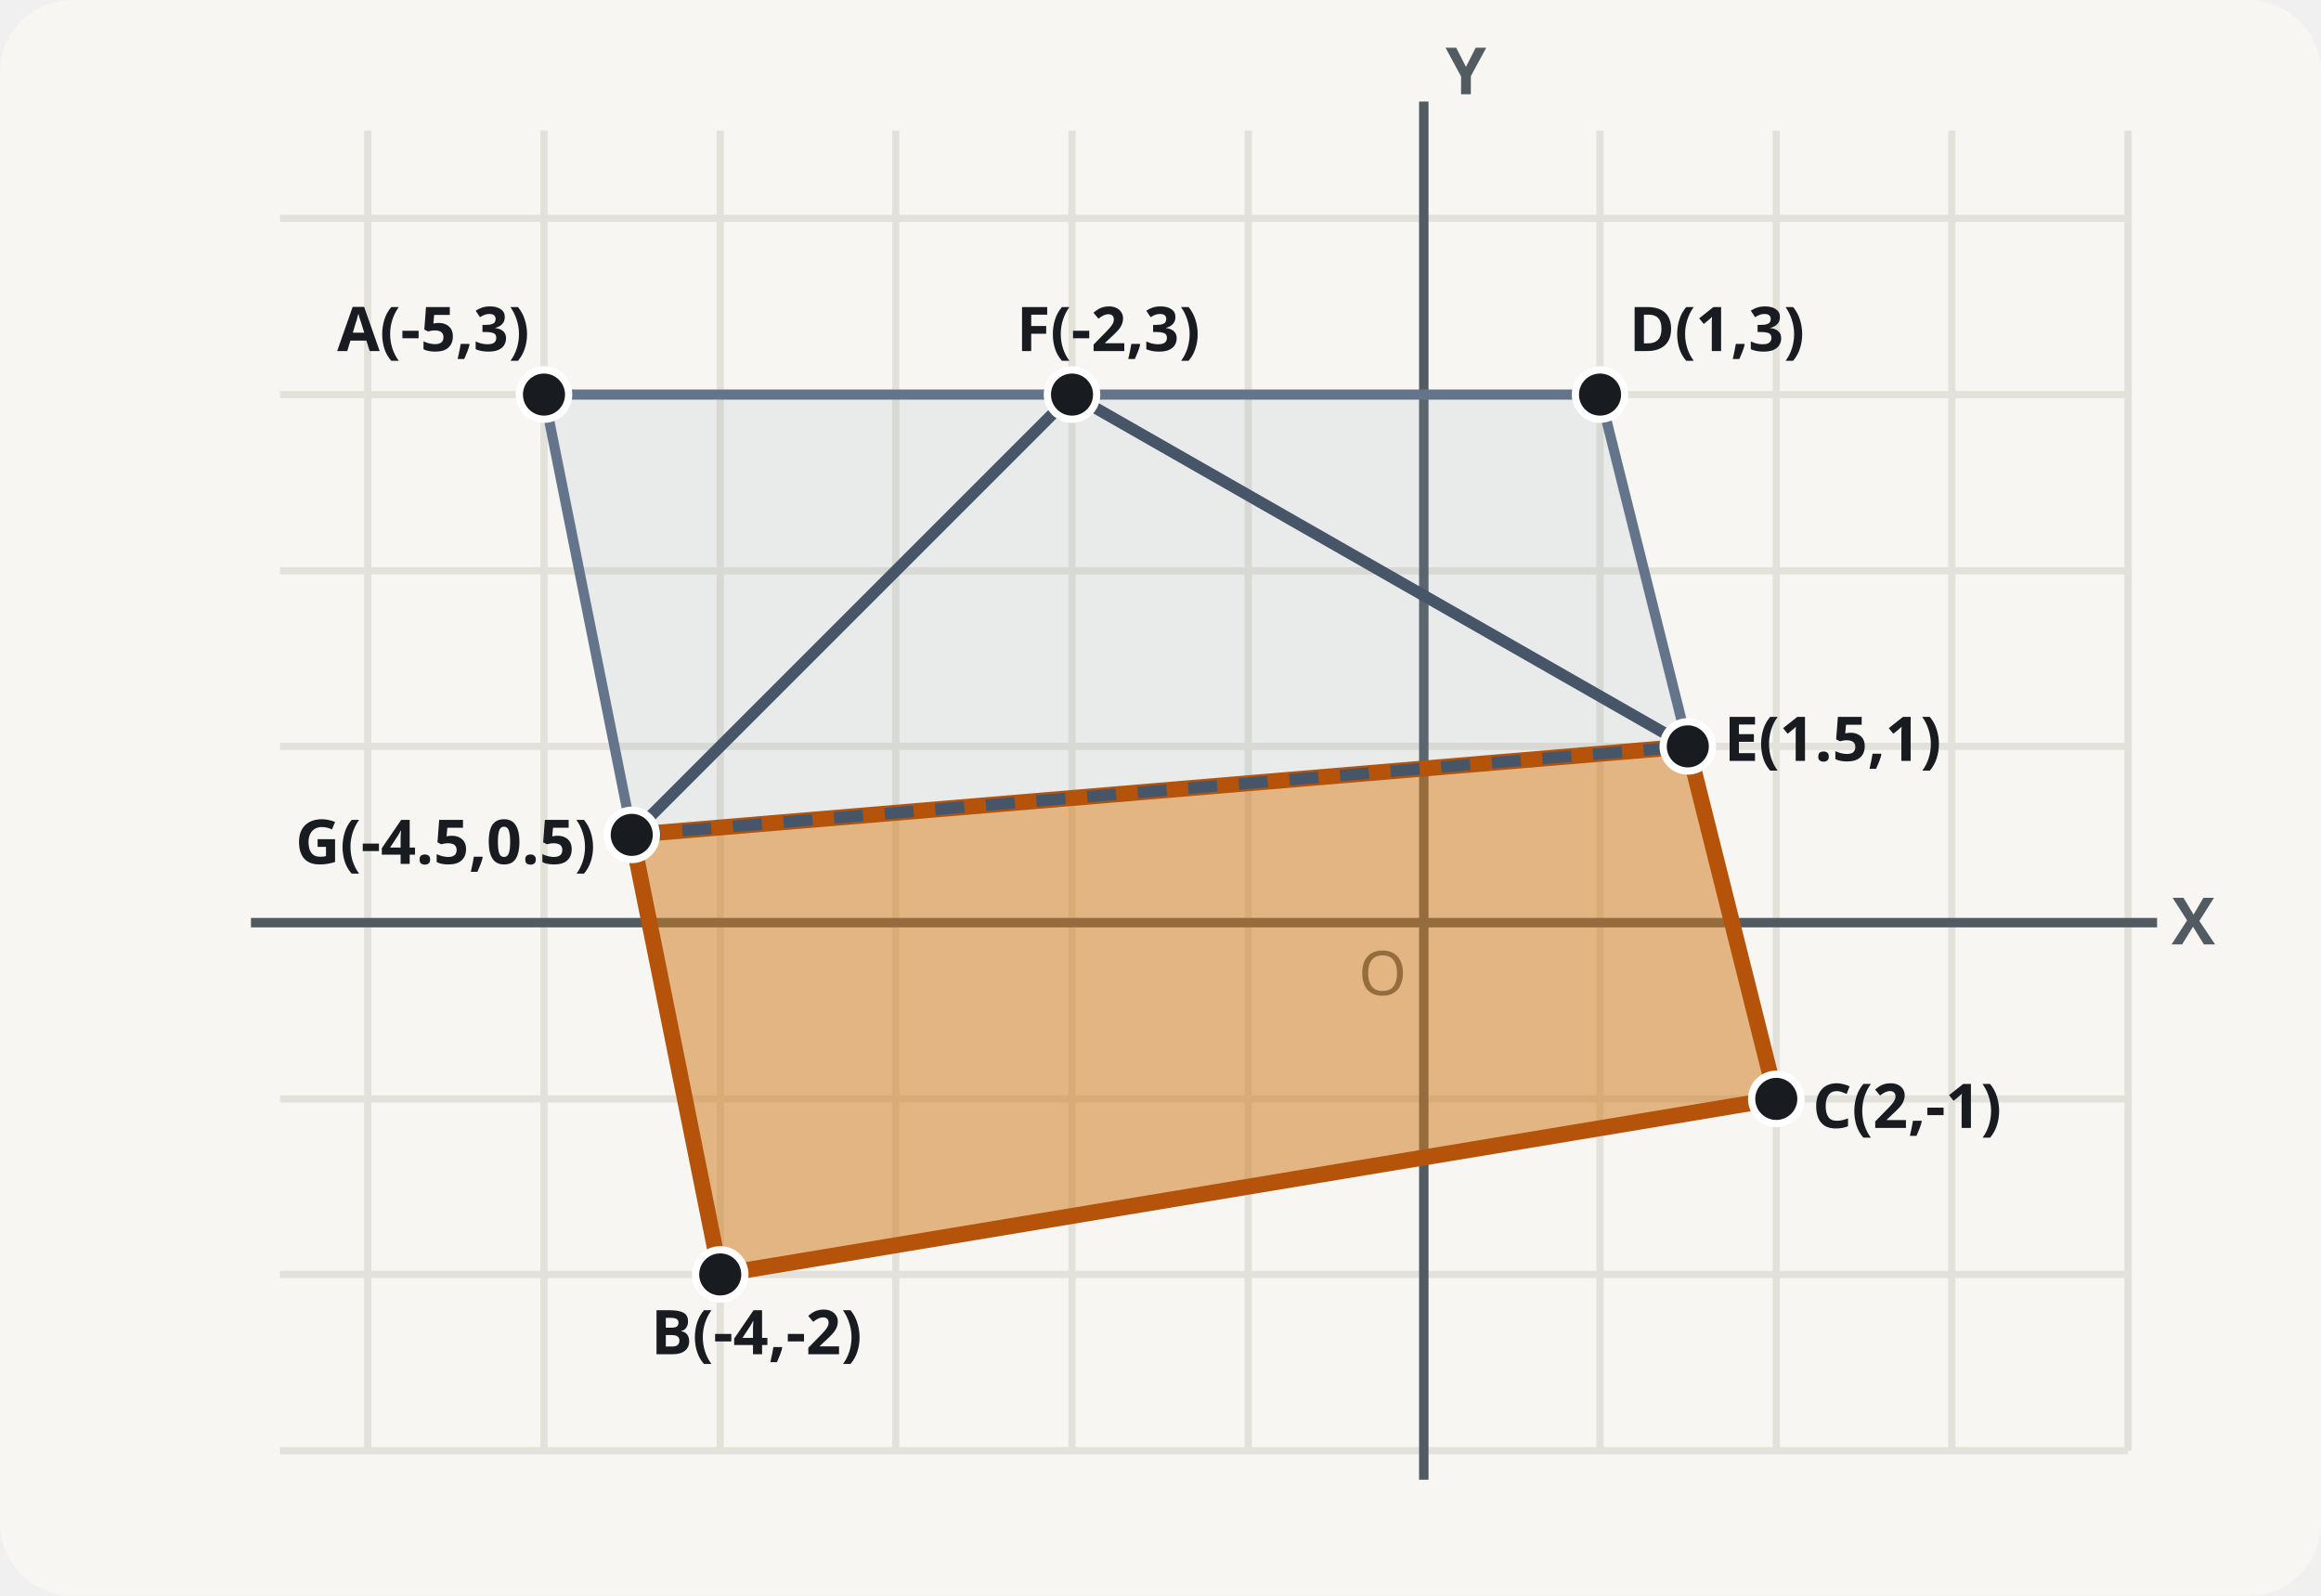
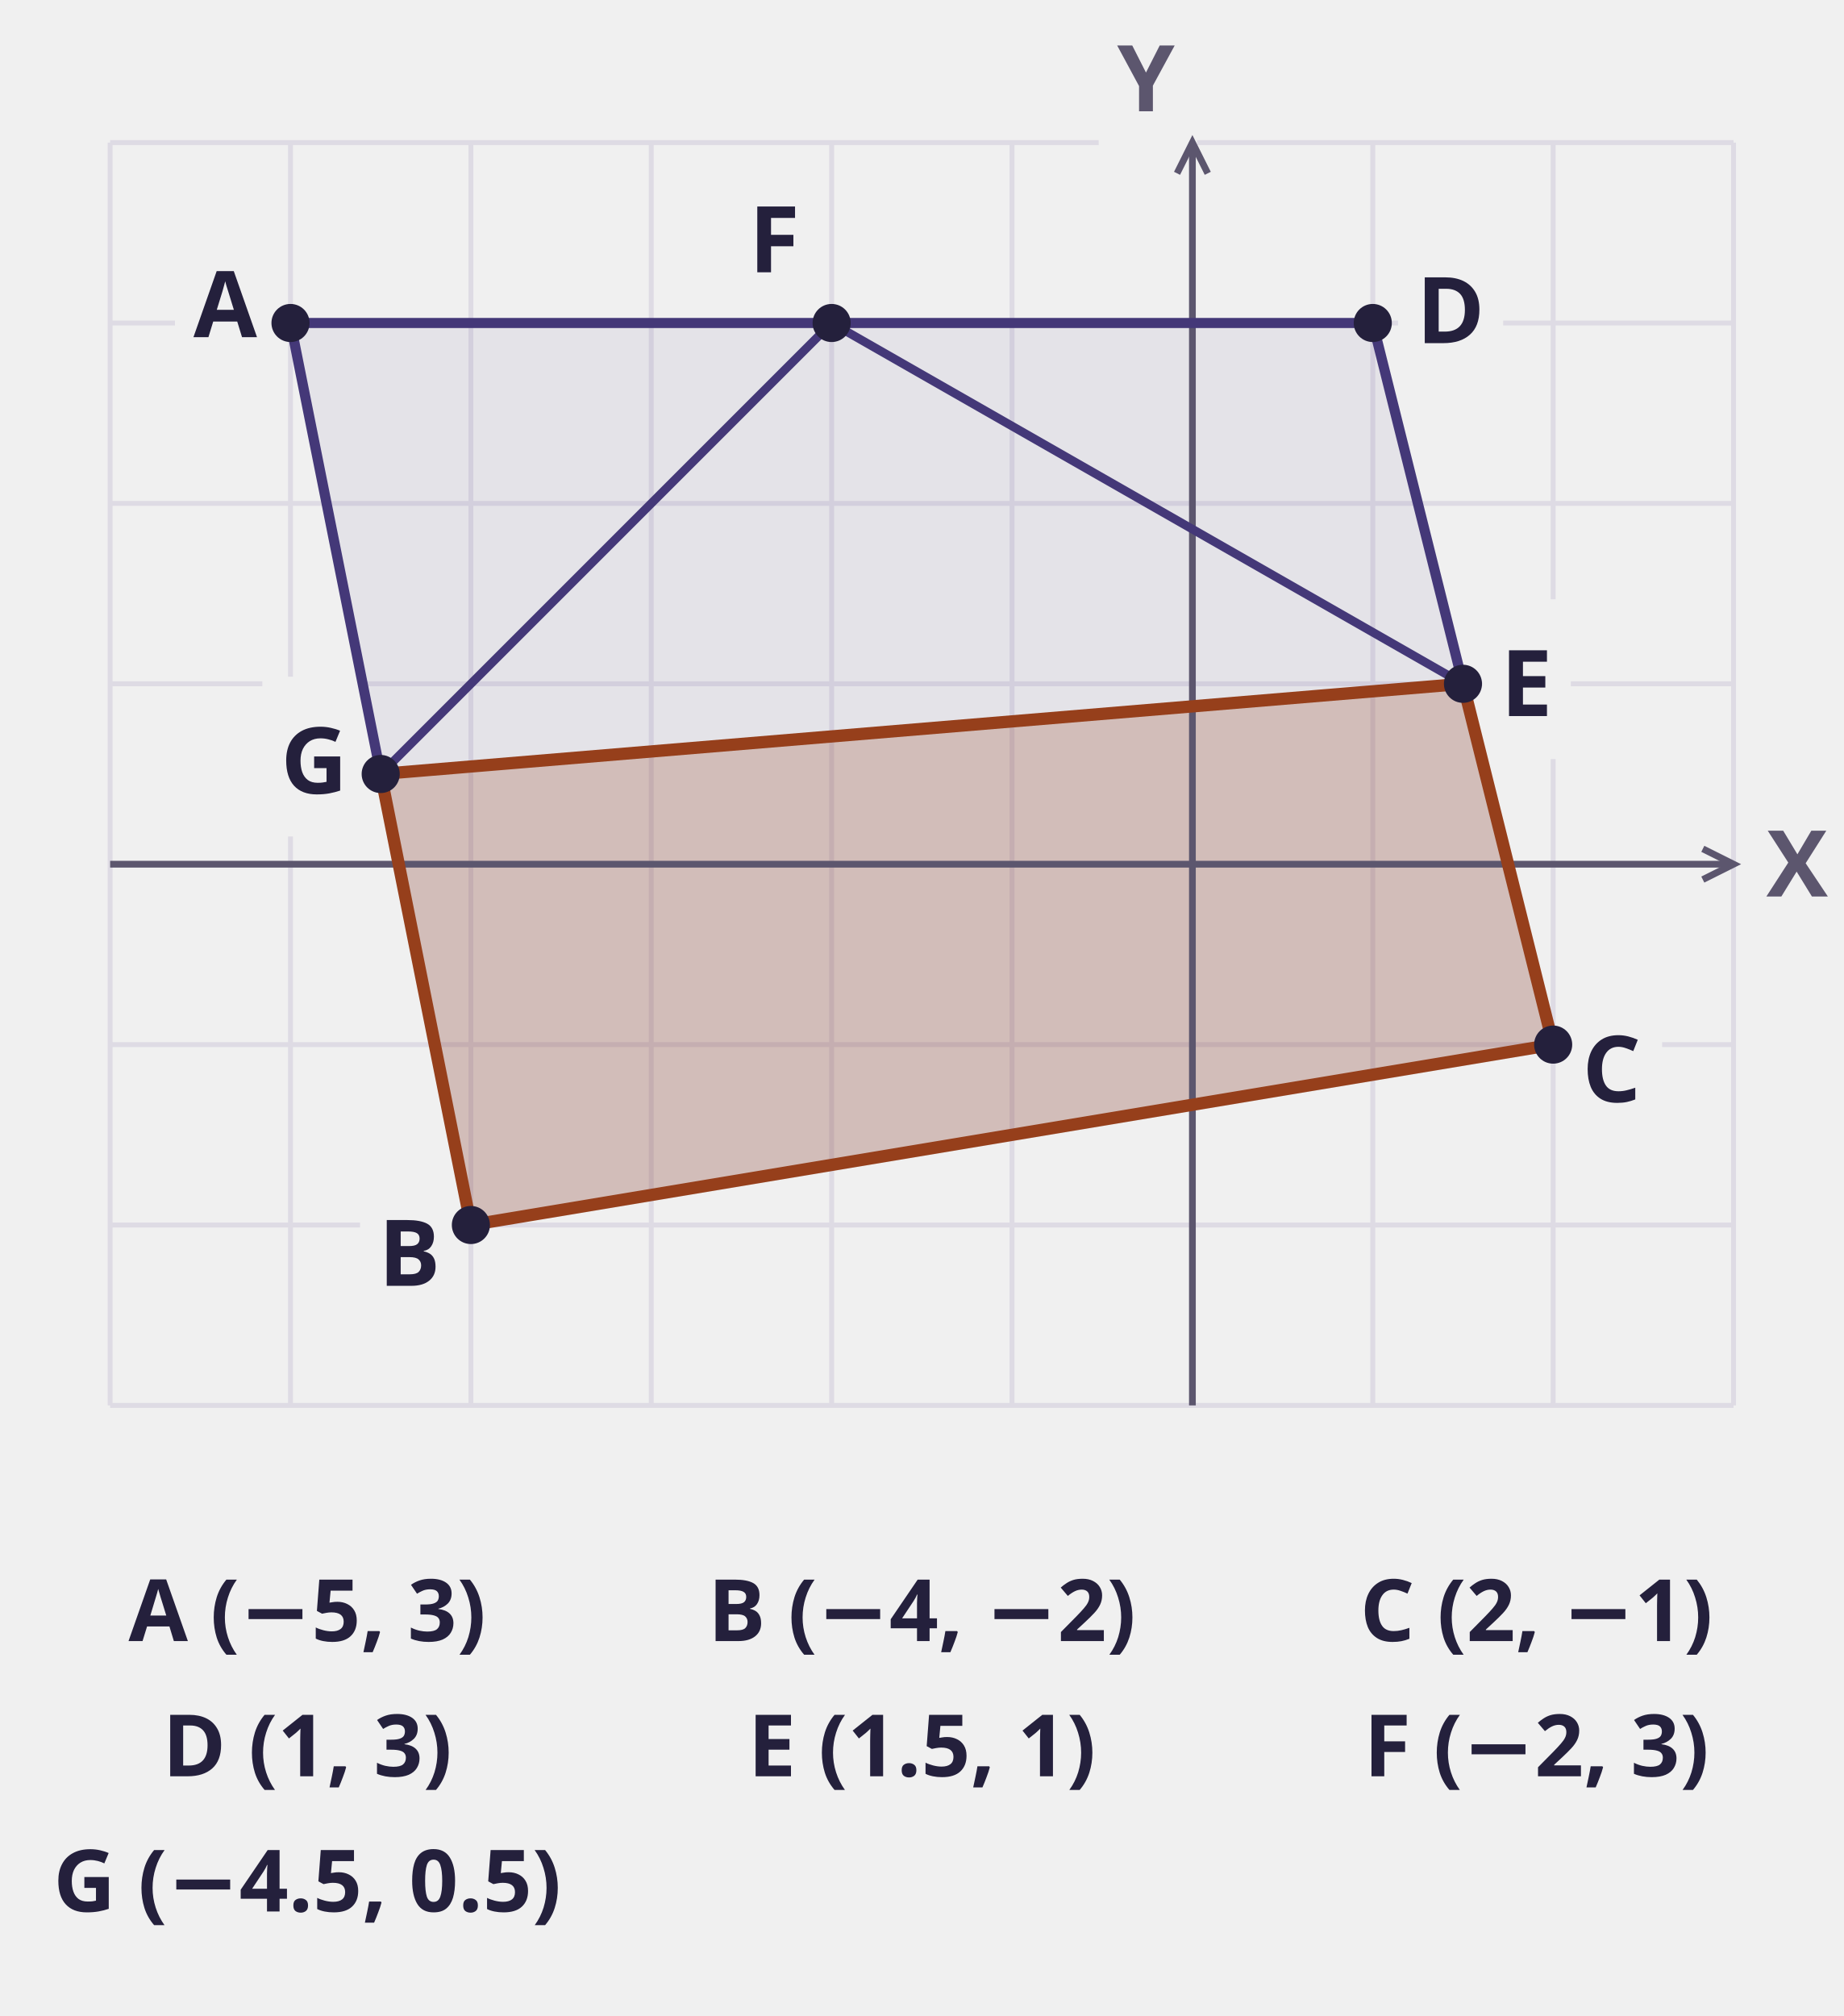
- <svg xmlns="http://www.w3.org/2000/svg" viewBox="0 0 320 220" role="img" aria-labelledby="t desc">
-   <rect width="320" height="220" rx="10" fill="#F7F6F2" />
-   <line x1="50.7" y1="18.0" x2="50.7" y2="200.0" stroke="#E3E2DA" stroke-width="1" />
-   <line x1="75" y1="18.0" x2="75" y2="200.0" stroke="#E3E2DA" stroke-width="1" />
-   <line x1="99.3" y1="18.0" x2="99.3" y2="200.0" stroke="#E3E2DA" stroke-width="1" />
-   <line x1="123.5" y1="18.0" x2="123.5" y2="200.0" stroke="#E3E2DA" stroke-width="1" />
-   <line x1="147.8" y1="18.0" x2="147.8" y2="200.0" stroke="#E3E2DA" stroke-width="1" />
-   <line x1="172.1" y1="18.0" x2="172.1" y2="200.0" stroke="#E3E2DA" stroke-width="1" />
-   <line x1="196.3" y1="18.0" x2="196.3" y2="200.0" stroke="#E3E2DA" stroke-width="1" />
-   <line x1="220.6" y1="18.0" x2="220.6" y2="200.0" stroke="#E3E2DA" stroke-width="1" />
-   <line x1="244.9" y1="18.0" x2="244.9" y2="200.0" stroke="#E3E2DA" stroke-width="1" />
-   <line x1="269.1" y1="18.0" x2="269.1" y2="200.0" stroke="#E3E2DA" stroke-width="1" />
-   <line x1="293.4" y1="18.0" x2="293.4" y2="200.0" stroke="#E3E2DA" stroke-width="1" />
-   <line x1="38.6" y1="200" x2="293.4" y2="200" stroke="#E3E2DA" stroke-width="1" />
-   <line x1="38.6" y1="175.7" x2="293.4" y2="175.7" stroke="#E3E2DA" stroke-width="1" />
-   <line x1="38.6" y1="151.5" x2="293.4" y2="151.5" stroke="#E3E2DA" stroke-width="1" />
-   <line x1="38.6" y1="127.2" x2="293.4" y2="127.2" stroke="#E3E2DA" stroke-width="1" />
-   <line x1="38.6" y1="102.9" x2="293.4" y2="102.9" stroke="#E3E2DA" stroke-width="1" />
-   <line x1="38.6" y1="78.7" x2="293.4" y2="78.7" stroke="#E3E2DA" stroke-width="1" />
-   <line x1="38.6" y1="54.4" x2="293.4" y2="54.4" stroke="#E3E2DA" stroke-width="1" />
-   <line x1="38.6" y1="30.1" x2="293.4" y2="30.1" stroke="#E3E2DA" stroke-width="1" />
-   <line x1="34.6" y1="127.2" x2="297.4" y2="127.2" stroke="#525B62" stroke-width="1.3" />
-   <text x="299.4" y="130.2" font-family="system-ui,sans-serif" font-size="9" font-weight="700" fill="#525B62">X</text>
-   <line x1="196.3" y1="14.0" x2="196.3" y2="204.0" stroke="#525B62" stroke-width="1.3" />
-   <text x="199.3" y="13.0" font-family="system-ui,sans-serif" font-size="9" font-weight="700" fill="#525B62">Y</text>
-   <text x="187.3" y="137.2" font-family="system-ui,sans-serif" font-size="8.5" fill="#525B62">O</text>
-   <polygon points="75,54.4 220.6,54.4 244.9,151.5 99.3,175.7" fill="#94A3B8" fill-opacity="0.14" stroke="#64748B" stroke-width="1.4" stroke-linejoin="round" />
-   <polygon points="99.3,175.7 244.9,151.5 232.7,102.9 87.1,115.1" fill="#D97706" fill-opacity="0.45" stroke="#B45309" stroke-width="2.2" stroke-linejoin="round" />
-   <line x1="87.1" y1="115.1" x2="232.7" y2="102.9" stroke="#475569" stroke-width="1.6" stroke-dasharray="4 3" />
-   <line x1="87.1" y1="115.1" x2="147.8" y2="54.4" stroke="#475569" stroke-width="1.6" />
-   <line x1="147.8" y1="54.4" x2="232.7" y2="102.9" stroke="#475569" stroke-width="1.6" />
-   <circle cx="75" cy="54.4" r="3.4" fill="#181B20" stroke="#FFFFFF" stroke-width="1" />
-   <text x="73" y="48.4" font-family="system-ui,sans-serif" font-size="8.5" font-weight="700" text-anchor="end" fill="#181B20">A(-5,3)</text>
-   <circle cx="147.8" cy="54.4" r="3.4" fill="#181B20" stroke="#FFFFFF" stroke-width="1" />
-   <text x="152.8" y="48.4" font-family="system-ui,sans-serif" font-size="8.5" font-weight="700" text-anchor="middle" fill="#181B20">F(-2,3)</text>
-   <circle cx="220.6" cy="54.4" r="3.4" fill="#181B20" stroke="#FFFFFF" stroke-width="1" />
-   <text x="224.6" y="48.4" font-family="system-ui,sans-serif" font-size="8.5" font-weight="700" text-anchor="start" fill="#181B20">D(1,3)</text>
-   <circle cx="232.7" cy="102.9" r="3.4" fill="#181B20" stroke="#FFFFFF" stroke-width="1" />
-   <text x="237.7" y="104.9" font-family="system-ui,sans-serif" font-size="8.5" font-weight="700" text-anchor="start" fill="#181B20">E(1.5,1)</text>
-   <circle cx="244.9" cy="151.5" r="3.4" fill="#181B20" stroke="#FFFFFF" stroke-width="1" />
-   <text x="249.9" y="155.5" font-family="system-ui,sans-serif" font-size="8.5" font-weight="700" text-anchor="start" fill="#181B20">C(2,-1)</text>
-   <circle cx="99.3" cy="175.7" r="3.4" fill="#181B20" stroke="#FFFFFF" stroke-width="1" />
-   <text x="104.3" y="186.7" font-family="system-ui,sans-serif" font-size="8.5" font-weight="700" text-anchor="middle" fill="#181B20">B(-4,-2)</text>
-   <circle cx="87.1" cy="115.1" r="3.4" fill="#181B20" stroke="#FFFFFF" stroke-width="1" />
-   <text x="82.1" y="119.1" font-family="system-ui,sans-serif" font-size="8.5" font-weight="700" text-anchor="end" fill="#181B20">G(-4.5,0.5)</text>
+ <svg xmlns="http://www.w3.org/2000/svg" role="img" viewBox="0 0 300 328" font-family="system-ui, sans-serif" font-weight="550" aria-labelledby="t desc">
+   <g aria-hidden="true" stroke="#dedbe4" stroke-width=".8">
+     <line x1="17.92" y1="23.2" x2="17.92" y2="228.658" />
+     <line x1="47.271" y1="23.2" x2="47.271" y2="110.095" />
+     <line x1="47.271" y1="136.095" x2="47.271" y2="228.658" />
+     <line x1="76.622" y1="23.2" x2="76.622" y2="228.658" />
+     <line x1="105.973" y1="23.2" x2="105.973" y2="228.658" />
+     <line x1="135.324" y1="23.2" x2="135.324" y2="228.658" />
+     <line x1="164.676" y1="23.2" x2="164.676" y2="228.658" />
+     <line x1="223.378" y1="23.2" x2="223.378" y2="228.658" />
+     <line x1="252.729" y1="23.2" x2="252.729" y2="97.503" />
+     <line x1="252.729" y1="123.503" x2="252.729" y2="228.658" />
+     <line x1="282.08" y1="23.2" x2="282.08" y2="228.658" />
+     <line x1="17.92" y1="228.658" x2="282.08" y2="228.658" />
+     <line x1="17.92" y1="199.307" x2="58.584" y2="199.307" />
+     <line x1="74.678" y1="199.307" x2="282.08" y2="199.307" />
+     <line x1="17.92" y1="169.956" x2="254.461" y2="169.956" />
+     <line x1="270.461" y1="169.956" x2="282.08" y2="169.956" />
+     <line x1="17.92" y1="111.253" x2="42.689" y2="111.253" />
+     <line x1="59.564" y1="111.253" x2="241.2" y2="111.253" />
+     <line x1="255.606" y1="111.253" x2="282.08" y2="111.253" />
+     <line x1="17.92" y1="81.902" x2="282.08" y2="81.902" />
+     <line x1="17.92" y1="52.551" x2="28.472" y2="52.551" />
+     <line x1="45.472" y1="52.551" x2="227.487" y2="52.551" />
+     <line x1="244.597" y1="52.551" x2="282.08" y2="52.551" />
+     <line x1="17.92" y1="23.2" x2="178.779" y2="23.2" />
+     <line x1="194.779" y1="23.2" x2="282.08" y2="23.2" />
+   </g>
+   <polygon points="47.271,52.551 76.622,199.307 252.729,169.956 223.378,52.551" fill="#443878" fill-opacity="0.07" data-dg-region="ABCD" />
+   <polygon points="76.622,199.307 252.729,169.956 238.053,111.253 61.947,125.929" fill="#963f1b" fill-opacity="0.23" data-dg-region="BCEG" data-dg-obstacle="region-BCEG" data-dg-fill="" />
+   <line x1="17.92" y1="140.604" x2="282.08" y2="140.604" stroke="#5c566e" stroke-width="1.1" data-dg-obstacle="X-axis" />
+   <polyline points="277.08,138.104 282.08,140.604 277.08,143.104" fill="none" stroke="#5c566e" stroke-width="1.1" data-dg-obstacle="X-arrow" />
+   <line x1="194.027" y1="228.658" x2="194.027" y2="23.2" stroke="#5c566e" stroke-width="1.1" data-dg-obstacle="Y-axis" />
+   <polyline points="191.527,28.2 194.027,23.2 196.527,28.2" fill="none" stroke="#5c566e" stroke-width="1.1" data-dg-obstacle="Y-arrow" />
+   <line x1="61.947" y1="125.929" x2="135.324" y2="52.551" stroke="#443878" stroke-width="1.4" stroke-linecap="round" data-dg-obstacle="GF" data-dg-edge="GF" />
+   <line x1="135.324" y1="52.551" x2="238.053" y2="111.253" stroke="#443878" stroke-width="1.4" stroke-linecap="round" data-dg-obstacle="FE" data-dg-edge="FE" />
+   <line x1="238.053" y1="111.253" x2="61.947" y2="125.929" stroke="#963f1b" stroke-width="2" stroke-linecap="round" data-dg-obstacle="EG" data-dg-edge="EG" />
+   <line x1="47.271" y1="52.551" x2="76.622" y2="199.307" stroke="#443878" stroke-width="1.65" stroke-linecap="round" data-dg-obstacle="AB" data-dg-edge="AB" />
+   <line x1="76.622" y1="199.307" x2="252.729" y2="169.956" stroke="#963f1b" stroke-width="2" stroke-linecap="round" data-dg-obstacle="BC" data-dg-edge="BC" />
+   <line x1="252.729" y1="169.956" x2="223.378" y2="52.551" stroke="#443878" stroke-width="1.65" stroke-linecap="round" data-dg-obstacle="CD" data-dg-edge="CD" />
+   <line x1="223.378" y1="52.551" x2="47.271" y2="52.551" stroke="#443878" stroke-width="1.65" stroke-linecap="round" data-dg-obstacle="DA" data-dg-edge="DA" />
+   <line x1="252.729" y1="169.956" x2="238.053" y2="111.253" stroke="#963f1b" stroke-width="2" stroke-linecap="round" data-dg-obstacle="CE" data-dg-edge="CE" />
+   <line x1="61.947" y1="125.929" x2="76.622" y2="199.307" stroke="#963f1b" stroke-width="2" stroke-linecap="round" data-dg-obstacle="GB" data-dg-edge="GB" />
+   <circle cx="47.271" cy="52.551" r="3.1" fill="#24203c" data-dg-obstacle="point-A" data-dg-fill="" data-dg-point="A" />
+   <circle cx="76.622" cy="199.307" r="3.1" fill="#24203c" data-dg-obstacle="point-B" data-dg-fill="" data-dg-point="B" />
+   <circle cx="252.729" cy="169.956" r="3.1" fill="#24203c" data-dg-obstacle="point-C" data-dg-fill="" data-dg-point="C" />
+   <circle cx="223.378" cy="52.551" r="3.1" fill="#24203c" data-dg-obstacle="point-D" data-dg-fill="" data-dg-point="D" />
+   <circle cx="238.053" cy="111.253" r="3.1" fill="#24203c" data-dg-obstacle="point-E" data-dg-fill="" data-dg-point="E" />
+   <circle cx="135.324" cy="52.551" r="3.1" fill="#24203c" data-dg-obstacle="point-F" data-dg-fill="" data-dg-point="F" />
+   <circle cx="61.947" cy="125.929" r="3.1" fill="#24203c" data-dg-obstacle="point-G" data-dg-fill="" data-dg-point="G" />
+   <text text-anchor="middle" dy=".35em" fill="#5c566e" data-dg-label="X" data-dg-font="vertex" x="292.43" y="140.604" font-size="15">X</text>
+   <text text-anchor="middle" dy=".35em" fill="#5c566e" data-dg-label="Y" data-dg-font="vertex" x="186.467" y="12.85" font-size="15">Y</text>
+   <text text-anchor="middle" dy=".35em" fill="#24203c" data-dg-label="A" data-dg-font="vertex" x="36.652" y="49.611" font-size="15">A</text>
+   <text text-anchor="middle" dy=".35em" fill="#24203c" data-dg-label="B" data-dg-font="vertex" x="66.631" y="203.952" font-size="15">B</text>
+   <text text-anchor="middle" dy=".35em" fill="#24203c" data-dg-label="C" data-dg-font="vertex" x="262.242" y="174.033" font-size="15">C</text>
+   <text text-anchor="middle" dy=".35em" fill="#24203c" data-dg-label="D" data-dg-font="vertex" x="236.042" y="50.578" font-size="15">D</text>
+   <text text-anchor="middle" dy=".35em" fill="#24203c" data-dg-label="E" data-dg-font="vertex" x="248.403" y="111.253" font-size="15">E</text>
+   <text text-anchor="middle" dy=".35em" fill="#24203c" data-dg-label="F" data-dg-font="vertex" x="126" y="39.051" font-size="15">F</text>
+   <text text-anchor="middle" dy=".35em" fill="#24203c" data-dg-label="G" data-dg-font="vertex" x="51.127" y="123.845" font-size="15">G</text>
+   <text x="50" y="267" text-anchor="middle" font-size="14" fill="#24203c">A (−5, 3)</text>
+   <text x="150" y="267" text-anchor="middle" font-size="14" fill="#24203c">B (−4, −2)</text>
+   <text x="250" y="267" text-anchor="middle" font-size="14" fill="#24203c">C (2, −1)</text>
+   <text x="50" y="289" text-anchor="middle" font-size="14" fill="#24203c">D (1, 3)</text>
+   <text x="150" y="289" text-anchor="middle" font-size="14" fill="#24203c">E (1.5, 1)</text>
+   <text x="250" y="289" text-anchor="middle" font-size="14" fill="#24203c">F (−2, 3)</text>
+   <text x="50" y="311" text-anchor="middle" font-size="14" fill="#24203c">G (−4.5, 0.5)</text>
</svg>
